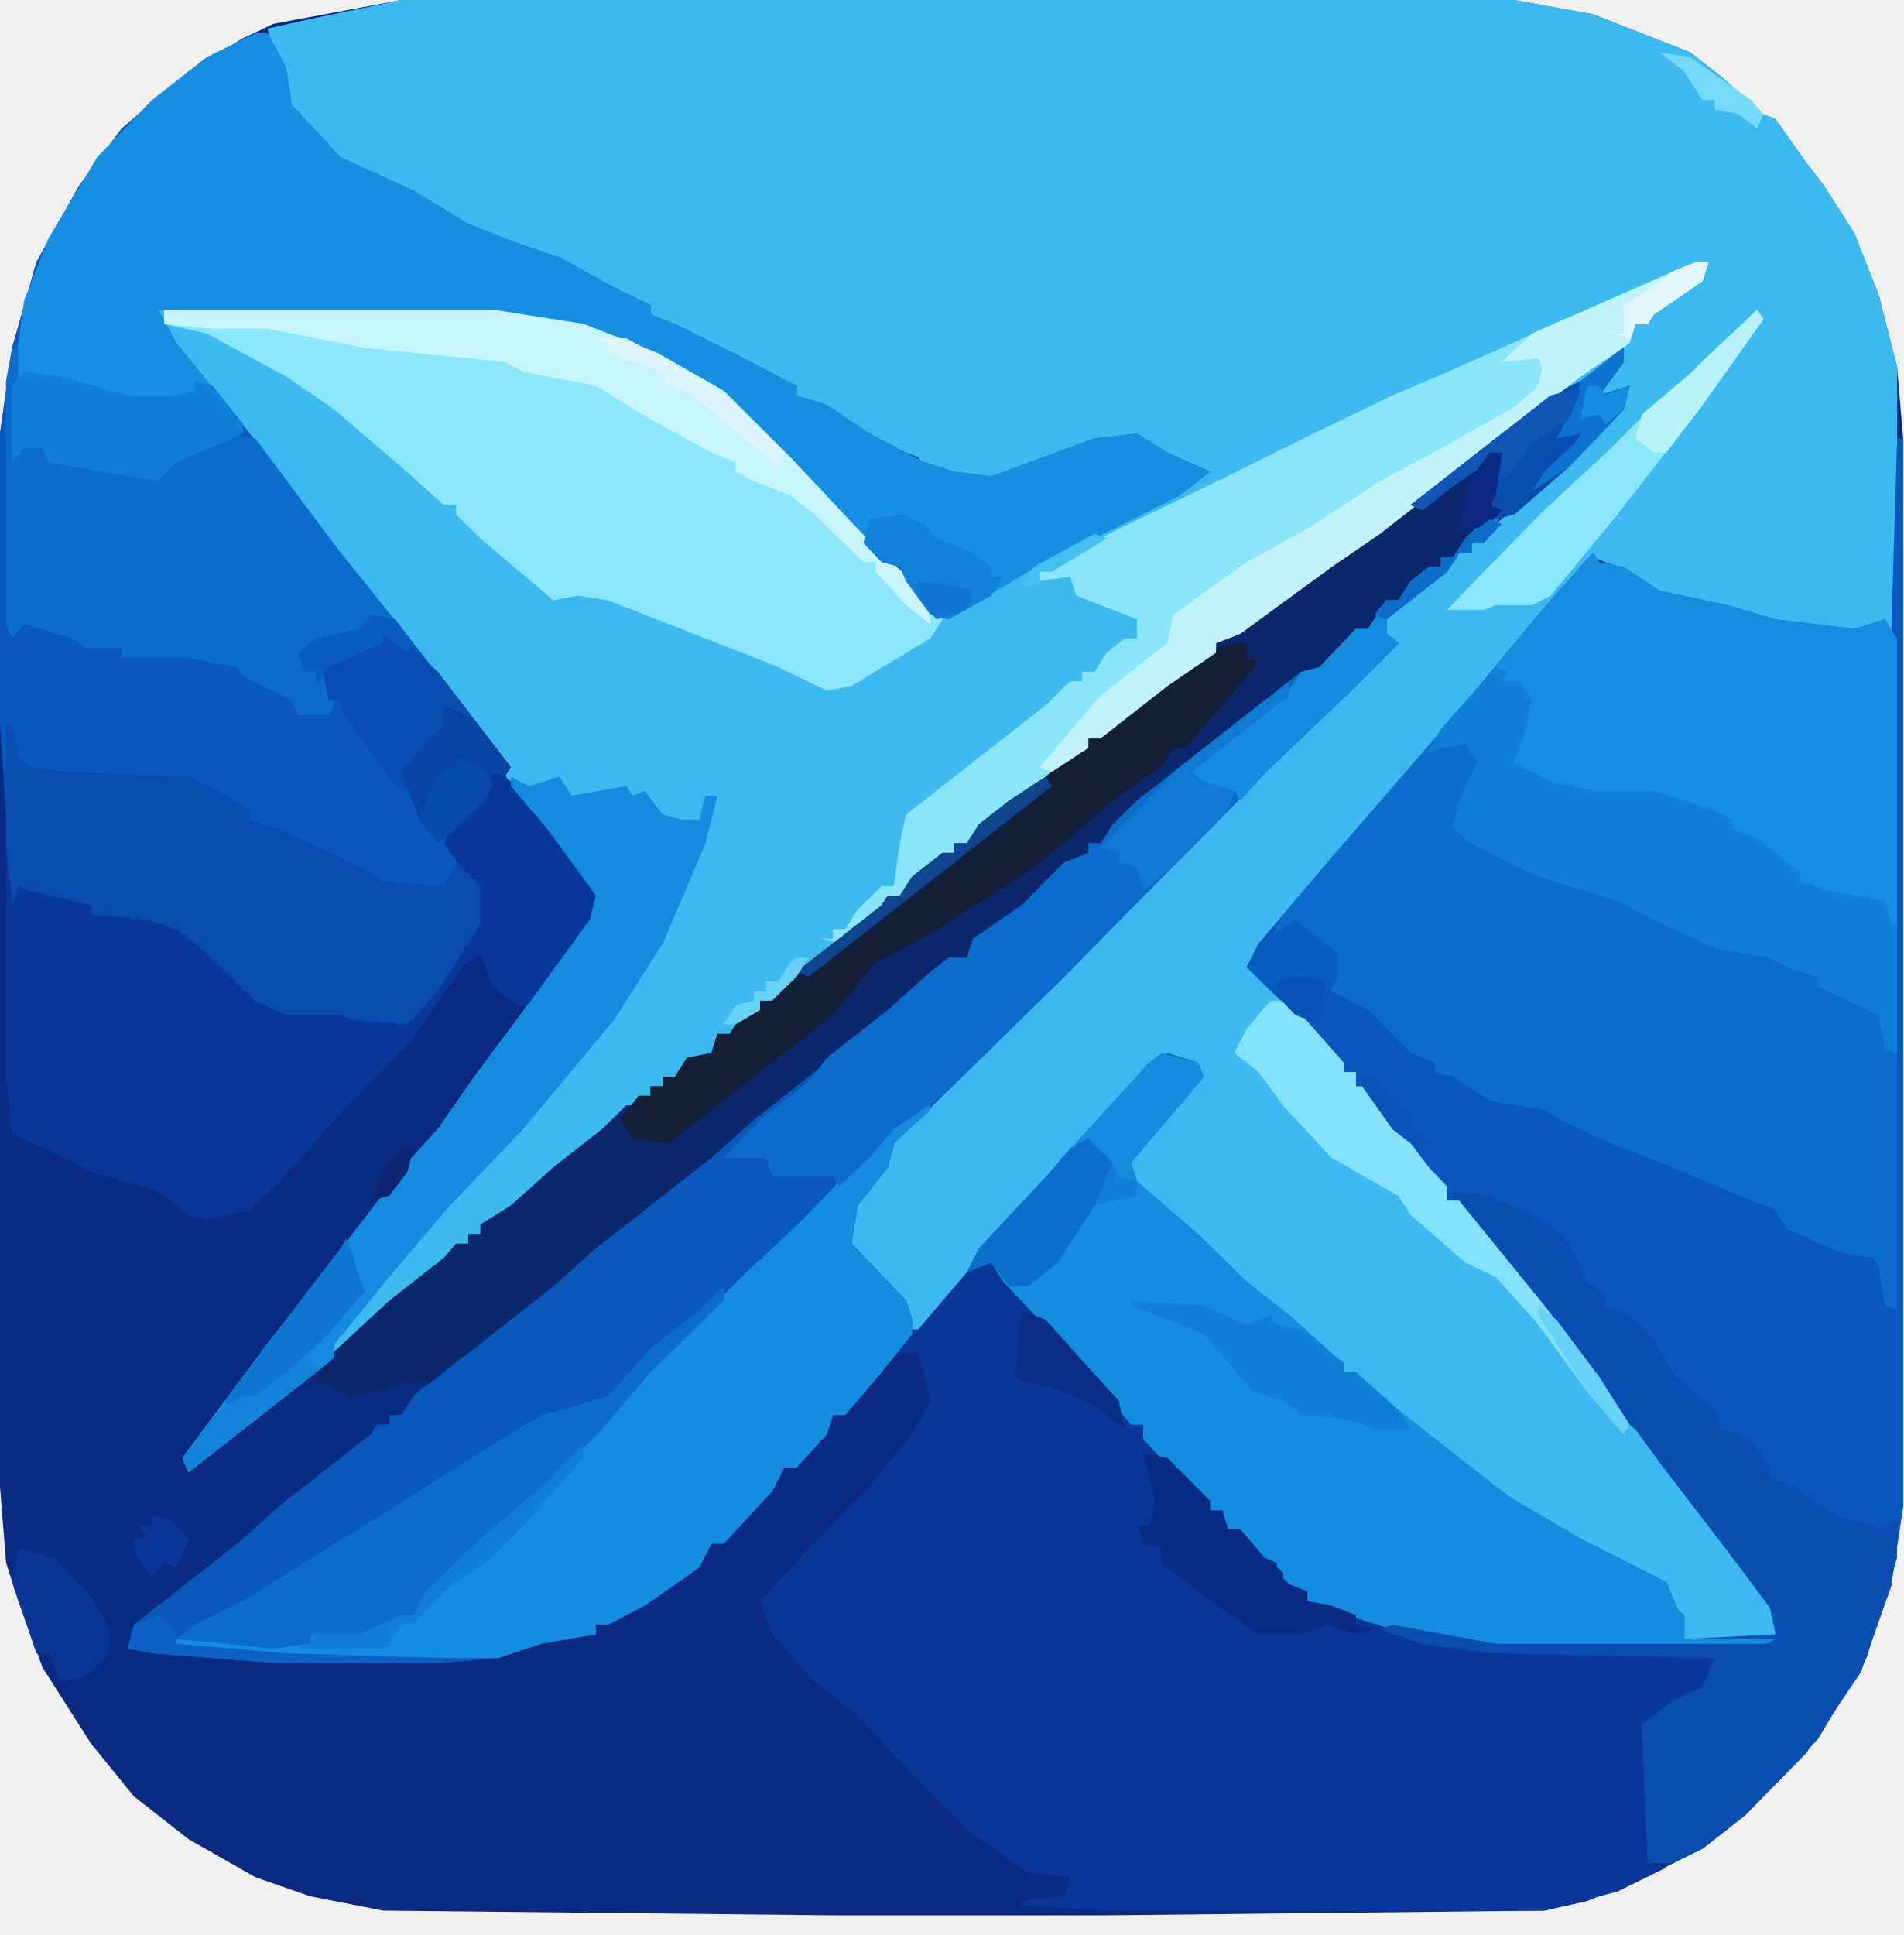
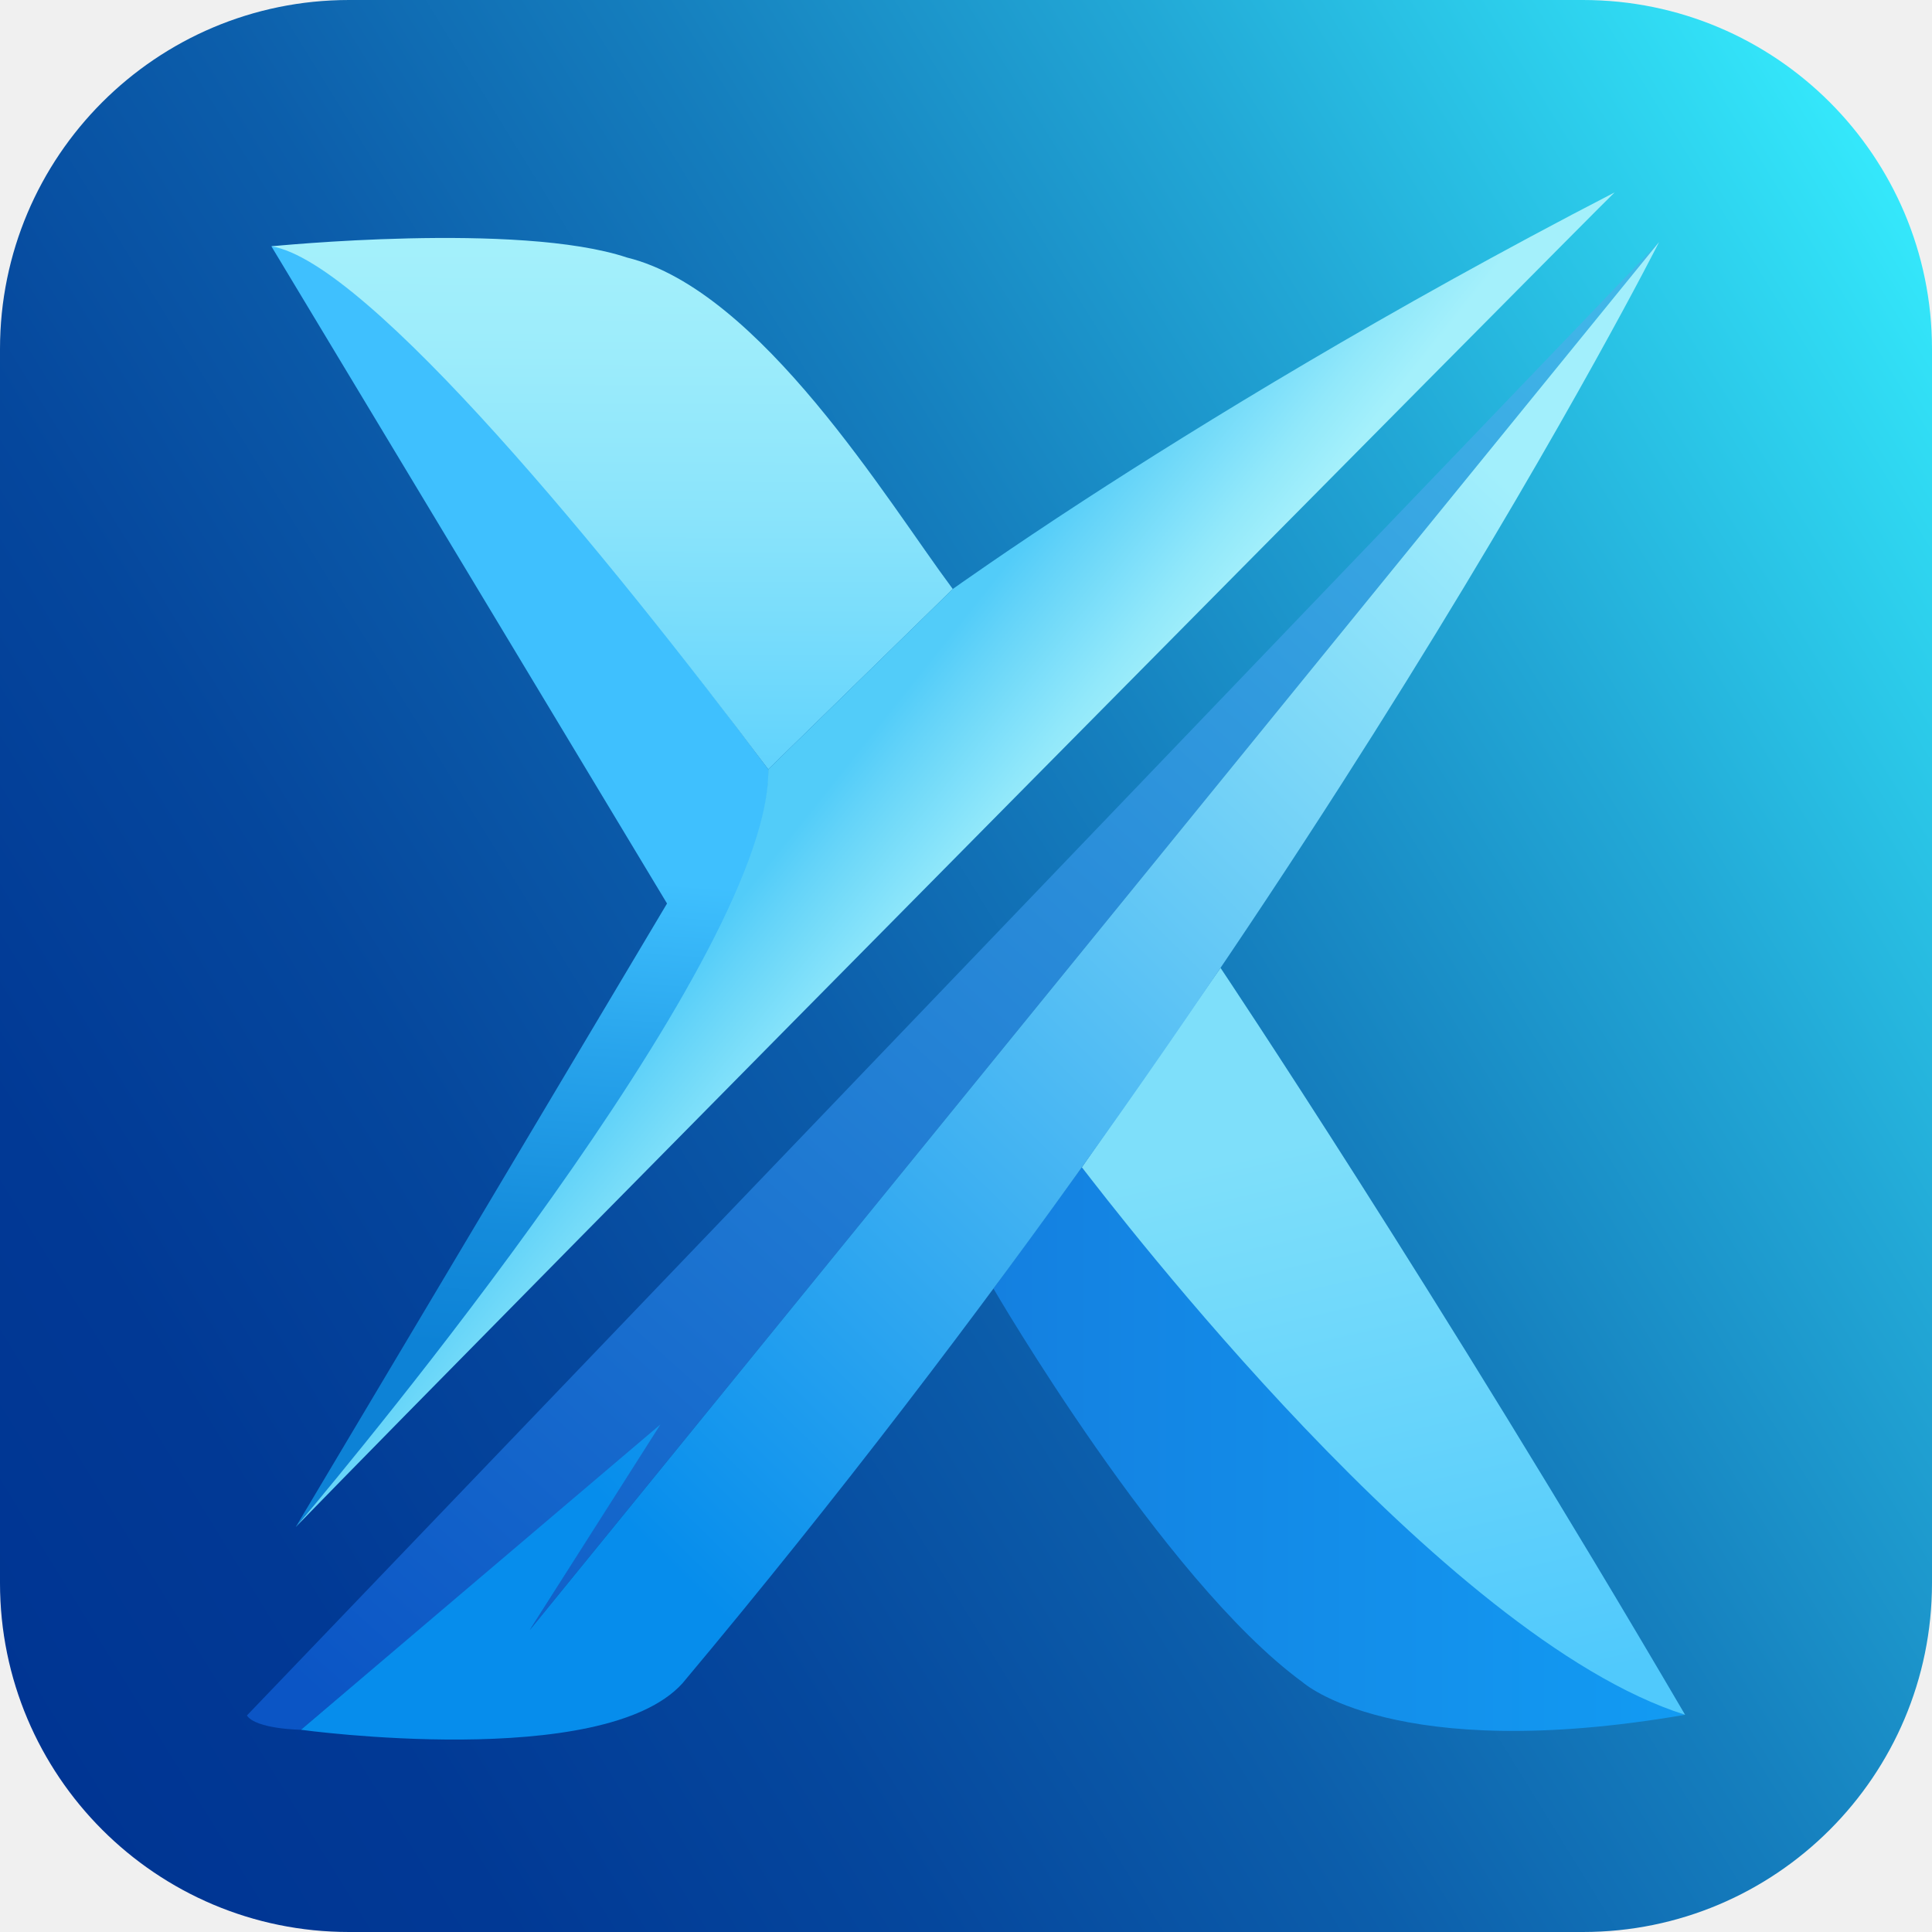
- <svg xmlns="http://www.w3.org/2000/svg" width="60" height="61" viewBox="0 0 60 61" fill="none">
-   <path d="M12.651 0H47.729L50.221 0.451L53.288 1.652L54.246 2.403L55.588 3.605L55.971 3.755L56.93 5.107L57.505 5.858L58.463 7.36L59.23 9.312L59.805 11.565L59.997 13.818V47.463L59.614 50.017L58.655 52.72L56.93 55.273L55.013 57.226L53.671 58.278L51.563 59.329L50.029 59.93L48.688 60.23L34.695 60.38H26.452L12.076 60.23L9.776 59.779L8.051 59.179L5.942 57.977L4.217 56.625L2.875 54.973L1.342 52.57L0.575 50.467L0.192 49.266L0 46.862V13.668L0.383 10.965L1.15 8.261L2.492 5.858L3.834 4.055L5.942 2.253L7.667 1.202L8.626 0.751L12.651 0Z" fill="#0B2A81" />
-   <path d="M12.654 0H47.732L50.224 0.451L53.291 1.652L54.249 2.403L55.591 3.605L55.974 3.755L56.932 5.107L57.508 5.858L58.466 7.36L59.233 9.313L59.808 11.566V20.127L59.424 20.427L59.233 19.676L58.466 19.977L55.974 19.676L53.291 18.925L52.14 18.625L50.99 17.874L50.224 17.573L46.965 21.479L43.898 25.084L40.831 28.538L39.489 30.19L39.873 30.791L41.981 33.044L42.365 33.795H42.748V34.246H43.131L45.048 36.799L45.623 37.4V37.85H46.007L48.69 41.155L50.415 43.408L51.182 44.76L52.14 45.511L53.291 47.163L54.441 48.665L55.591 50.017L56.166 50.918L55.974 51.669L54.057 51.819H51.374V51.669H53.099L52.715 50.768L52.524 50.617V49.867L51.565 49.566L49.649 48.515L47.157 47.013L42.748 43.558V43.258H42.365L41.023 42.056L38.914 40.254L36.806 38.301L35.464 37.099L35.656 36.499L36.998 34.846L37.764 33.945V33.645L36.614 33.344L34.889 35.147L32.972 37.25L30.672 39.803L30.097 40.855L28.947 42.056L28.372 41.906L28.563 41.305L27.222 39.803L26.646 39.202L27.03 37.7L27.988 36.499L28.18 35.748L29.905 34.246L31.822 32.293L33.547 30.641L36.039 28.087L40.256 23.882L42.748 21.479L43.898 20.277L43.515 19.977L43.706 19.376L45.815 17.724L46.007 17.423H46.39V17.123H46.773L47.157 16.522L48.498 15.32L50.224 13.819L51.182 12.617V12.317L50.224 12.617L50.99 11.415H50.799L49.457 12.467L48.498 12.917L43.515 16.823L41.981 17.874L39.106 19.977L38.339 20.277V20.578L36.806 21.629L34.697 23.281H34.314V23.581L33.355 24.182L32.397 24.933L31.439 25.834L30.48 26.585H30.097V26.886L28.563 27.937L28.372 28.238H27.988L27.605 28.838L24.538 31.242L24.346 31.542H23.963V31.843L23.005 32.593H22.621L22.43 33.194L21.471 33.645L21.279 33.945H20.896V34.246H20.513V34.546H20.129V34.846L16.487 37.7L15.529 38.602H15.146V38.902H14.762V39.202L11.695 41.605L10.162 43.108L5.945 46.412L5.753 45.961L8.437 42.356L10.545 39.653L12.845 36.649L13.804 35.597L14.954 33.945L16.296 32.143L18.596 28.989L18.788 28.238L17.254 26.135L16.104 24.783L15.529 23.581L13.804 21.479L9.203 15.621L6.52 12.166L4.986 10.364V9.763H15.529L18.404 10.214L20.704 11.115L22.813 12.317L24.921 14.419L27.605 17.273L28.947 18.475L29.522 19.376L30.48 19.076L32.972 17.573L36.614 15.771L37.956 15.02L36.039 13.969L35.272 13.819L33.355 14.419L31.247 15.17L30.097 15.02L29.138 14.72L28.947 14.419L28.18 14.119L26.455 13.218L25.113 12.467V12.166L24.155 11.866L22.43 10.965L20.513 9.913L19.938 9.463L17.829 8.411L17.062 7.961L15.146 7.36L13.229 6.309L10.354 4.807L9.012 3.305L8.628 1.803L8.437 0.901L9.778 0.601L12.654 0Z" fill="#3CBAF0" />
-   <path d="M59.808 13.819H60V47.463L59.616 50.017L58.658 52.72L56.933 55.274L55.016 57.226L53.674 58.278L52.716 58.728H51.949L51.757 54.373L52.716 53.622L53.674 53.171L54.057 52.27L46.965 52.12L44.857 51.819L43.515 51.369V51.068L41.981 50.768L41.215 50.467L40.256 49.566V49.266L39.49 48.965L39.106 48.214H38.723L38.531 47.614H38.148L36.998 46.412L36.039 45.361V44.91H35.656L33.739 42.657L31.631 40.404L31.247 39.803L30.48 40.104L30.864 39.353L32.972 37.1L34.314 35.598L36.231 33.495L36.806 33.194L37.764 33.495L37.956 33.946L35.656 36.649L35.848 37.25L37.764 38.902L39.298 40.404L40.64 41.455L41.981 42.657L42.365 43.258H42.748L44.09 44.459L47.54 47.163L49.84 48.515L52.524 49.867L52.907 50.768L53.099 50.918V51.669L55.974 51.519L55.783 50.618L52.332 46.112L51.566 45.06L50.799 44.459L50.224 43.408L48.499 41.155L47.157 39.503L46.007 38.151V37.851H45.623L44.665 36.499L43.132 34.546V34.246H42.748V33.795H42.365L40.831 31.993L39.298 30.491L39.681 29.74L41.981 27.036L45.623 22.831L48.882 18.925L50.224 17.424L50.416 17.724L51.182 17.874L52.332 18.625L54.441 19.076L55.974 19.526L58.466 19.827L59.425 19.526L59.616 20.127L59.808 13.819Z" fill="#0A56BE" />
-   <path d="M51.183 10.965V11.415L50.417 12.467L51.375 12.166L51.183 12.917L49.458 14.72L47.733 16.222H47.35L46.775 17.123H46.391V17.423H46.008L45.625 18.024L43.708 19.526V19.977L44.091 20.277L42.749 21.629L40.066 24.182L38.149 26.135L35.465 28.838L33.548 30.791L28.181 36.048L27.99 36.799L27.031 38.001L26.84 39.202L28.565 41.005L28.756 41.605L28.565 41.906H28.948L30.482 40.103L31.44 39.653L32.015 40.554L33.548 42.206L35.082 44.009L35.657 44.609V44.91H36.04L36.999 46.262L38.149 47.313V47.613H38.532L38.724 48.214H39.107L39.874 49.115L40.449 49.566V49.866L41.216 50.167V50.467L41.983 50.617L43.516 51.068L43.708 51.368L45.625 51.819L46.966 51.969L54.634 52.119L54.059 52.27L53.867 53.171L52.142 54.072L51.95 54.673V58.728L52.525 58.878L50.992 59.629L48.691 60.23H35.082L32.207 60.08V59.93L33.548 59.78L33.74 59.179L32.398 59.029L30.482 57.677L28.565 55.724L27.031 54.072L25.689 53.021L24.348 51.519L23.964 50.467L25.498 48.815L27.415 46.862L28.756 45.21L29.331 44.159L28.948 42.657H28.181L27.798 43.258L26.648 44.609H26.265L26.073 45.21L25.114 46.262H24.731L24.348 47.013L22.814 48.665H22.431L22.047 49.416L20.322 50.617L19.172 51.218H18.789V51.519L17.064 51.819L15.722 52.27L13.997 52.42H8.63L4.796 52.119L4.029 51.969L4.221 51.218L7.48 48.665L8.821 47.463L11.697 45.21L11.888 44.91H12.272V44.609H12.655L13.038 44.009L14.764 42.507L18.405 39.653L19.747 38.451L23.389 35.597L24.731 34.396L27.99 31.843L29.331 30.641L29.907 30.19H30.482L30.673 29.59L32.207 28.538L33.548 27.186L34.315 26.886V26.585H34.699L35.082 25.985L35.849 25.234L41.024 21.178L41.599 21.028L42.749 19.826H43.133L43.708 18.925H44.091L44.474 18.325L45.05 17.874H45.433V17.573H45.816L46.2 16.973L47.158 16.072L46.966 15.621L47.35 14.269L45.816 15.32L44.858 16.072L44.474 15.921L48.883 12.467L49.842 12.016L51.183 10.965Z" fill="#09389A" />
-   <path d="M4.986 9.763H15.529L18.404 10.214L20.704 11.115L22.813 12.317L24.921 14.419L27.605 17.273L28.947 18.475L29.522 19.376L30.48 19.076L32.972 17.574L34.506 16.823L34.889 16.973L33.164 18.024H32.78V18.325L33.739 18.174L33.931 18.625L36.231 19.526L35.847 20.127L34.697 20.878L34.506 21.178H34.122V21.479H33.739L33.547 21.929H33.164L32.78 22.53L28.755 25.684L28.563 26.585V27.487L28.18 27.937H27.797L27.413 28.538L26.646 29.289H26.263L26.072 30.04L24.538 31.242L24.346 31.542H23.963V31.843L23.005 32.593H22.621L22.43 33.194L21.471 33.645L21.279 33.945H20.896V34.246H20.513V34.546H20.129V34.846L16.487 37.7L15.529 38.602H15.146V38.902H14.762V39.202L11.695 41.605L10.162 43.108L5.945 46.412L5.753 45.961L8.437 42.356L10.545 39.653L12.845 36.649L13.804 35.597L14.954 33.945L16.296 32.143L18.596 28.989L18.788 28.238L17.254 26.135L16.104 24.783L15.529 23.582L13.804 21.479L9.203 15.621L6.52 12.166L4.986 10.364V9.763Z" fill="#3CBAF0" />
-   <path d="M8.051 1.051H8.434L9.009 2.103L9.201 3.304L10.734 4.957L13.034 6.008L14.76 7.059L16.293 7.66L17.635 8.111L19.552 9.162L20.51 9.613V9.913L21.277 10.214L23.385 11.265L25.11 12.166V12.467L26.069 12.767L27.411 13.668L29.136 14.569L30.094 14.87L31.244 15.02L34.503 13.818L35.845 13.668L36.803 14.269L38.145 14.87L37.187 15.621L32.395 18.024L29.903 19.526L29.328 19.376L28.561 18.324L28.369 17.874L27.794 17.724L25.302 15.02L23.194 12.917L22.81 12.316L22.044 12.016L19.36 10.664L17.635 10.214L15.526 9.913L4.984 9.763L5.559 10.814L8.242 14.119L10.734 17.423L13.034 20.277L15.526 23.431L16.101 24.182L15.91 24.483L15.526 24.332L15.335 25.234L14.185 26.285L14.568 27.186L15.143 28.087V29.139L13.801 31.242L12.843 32.293L11.118 32.143L10.734 31.993H9.009L8.051 31.542L6.517 30.04L5.559 29.289L4.6 28.989L2.875 28.838V28.538L0.958 28.087L0.575 27.937L0.383 28.538L0 22.83V13.668L0.383 10.965L1.15 8.261L2.492 5.858L3.834 4.055L5.942 2.253L7.667 1.202L8.051 1.051Z" fill="#0957BF" />
-   <path d="M50.218 17.423L50.41 17.724L51.176 17.874L52.326 18.625L54.435 19.076L55.968 19.526L58.46 19.826L59.419 19.526L59.802 20.127V41.305L59.419 41.155L59.227 39.953L59.035 39.653L58.077 39.503L56.352 38.752L55.968 38.151L52.326 36.649L50.793 36.048L49.451 35.447L48.684 34.997L46.959 34.696L45.809 33.945L45.234 33.795V33.495L44.467 33.194L43.126 31.842L41.975 31.242V30.04L41.017 29.139L40.059 29.59L40.442 28.838L41.975 27.036L45.617 22.831L48.876 18.925L50.218 17.423Z" fill="#0C6DCE" />
-   <path d="M51.183 10.965V11.415L50.417 12.467L51.375 12.166L51.183 12.917L49.458 14.72L47.733 16.222H47.35L46.775 17.123H46.391V17.423H46.008L45.625 18.024L43.708 19.526V19.977L44.091 20.277L42.749 21.629L40.066 24.182L38.149 26.135L35.465 28.838L33.548 30.791L28.181 36.048L27.99 36.799L27.031 38.001L26.84 39.202L28.565 41.005L28.756 41.605V42.056L27.798 43.258L26.648 44.609H26.265L26.073 45.21L25.114 46.262H24.731L24.348 47.013L22.814 48.665H22.431L22.047 49.416L20.322 50.617L19.172 51.218H18.789V51.519L17.064 51.819L15.722 52.27L13.997 52.42H8.63L4.796 52.119L4.029 51.969L4.221 51.218L7.48 48.665L8.821 47.463L11.697 45.21L11.888 44.91H12.272V44.609H12.655L13.038 44.009L14.764 42.507L18.406 39.653L19.747 38.451L23.389 35.597L24.731 34.396L27.99 31.843L29.331 30.641L29.907 30.19H30.482L30.673 29.59L32.207 28.538L33.548 27.186L34.315 26.886V26.585H34.699L35.082 25.985L35.849 25.234L41.024 21.178L41.599 21.028L42.749 19.826H43.133L43.708 18.925H44.091L44.474 18.325L45.05 17.874H45.433V17.573H45.816L46.2 16.973L47.158 16.072L46.966 15.621L47.35 14.269L45.816 15.32L44.858 16.072L44.474 15.921L48.883 12.467L49.842 12.016L51.183 10.965Z" fill="#0A57BE" />
-   <path d="M8.048 1.051H8.432L9.007 2.103L9.198 3.304L10.732 4.957L13.032 6.008L14.757 7.059L16.291 7.66L17.632 8.111L19.549 9.162L20.508 9.613V9.913L21.274 10.214L23.383 11.265L25.108 12.166V12.467L26.066 12.767L27.408 13.668L29.133 14.569L30.092 14.87L31.242 15.02L34.501 13.818L35.842 13.668L36.801 14.269L38.142 14.87L37.184 15.621L32.392 18.024L29.9 19.526L29.325 19.376L28.558 18.324L28.367 17.874L27.792 17.724L25.3 15.02L23.191 12.917L22.808 12.316L22.041 12.016L19.358 10.664L17.632 10.214L15.524 9.913L4.981 9.763L5.556 10.814L7.665 13.368V13.668L5.556 14.569L4.981 15.17L1.531 14.569L1.339 14.119H0.764L0.381 14.569V12.166L0.764 9.463L1.531 7.51L3.064 4.957L4.79 3.154L6.515 1.802L8.048 1.051Z" fill="#168EE1" />
-   <path d="M50.22 17.423L50.412 17.724L51.179 17.874L52.329 18.625L54.437 19.076L55.971 19.526L58.463 19.826L59.421 19.526L59.804 20.127V33.194L59.421 33.044L59.23 31.993L57.313 31.091V30.791L56.354 30.491L55.779 30.19L54.054 29.89L52.137 28.989L50.987 28.388L48.495 27.637L46.387 26.585L45.812 26.135L46.003 25.234L46.578 24.032L46.195 23.431L45.428 23.581L45.045 23.732L45.428 22.981L46.77 21.479L48.879 18.925L50.22 17.423Z" fill="#158EE2" />
-   <path d="M36.614 33.194L37.764 33.495L37.956 33.945L35.656 36.649L35.848 37.25L37.764 38.902L39.298 40.404L40.64 41.455L41.981 42.657L42.365 43.258H42.748L44.09 44.459L47.54 47.163L49.84 48.515L52.524 49.867L52.907 50.768L53.099 50.918V51.669H55.974L55.399 51.969H47.157L43.898 51.369L41.981 50.768L41.215 50.467L40.256 49.566V49.266L39.49 48.965L39.106 48.214H38.723L38.531 47.614H38.148L36.998 46.412L36.039 45.361V44.91H35.656L33.739 42.657L31.631 40.404L31.247 39.803L30.48 40.104L30.864 39.353L32.972 37.1L34.314 35.598L36.231 33.495L36.614 33.194Z" fill="#148DE1" />
-   <path d="M5.176 9.763H15.527L18.402 10.214L20.702 11.115L22.811 12.317L24.919 14.419L27.603 17.273L28.945 18.475L29.711 19.526L29.328 20.127L26.836 21.629L26.069 21.779L24.536 21.028L19.169 18.925L18.21 18.775L17.444 18.925L15.143 16.973L14.377 16.222V15.921H13.993L12.651 14.72L10.543 12.917L9.009 11.866L6.518 10.514L5.176 10.214V9.763Z" fill="#8BE5FB" />
-   <path d="M46.962 14.269H47.345L47.154 15.621L46.962 15.921L47.345 16.072L45.812 17.574H45.428V17.874L44.278 18.625L44.087 18.925H43.703L43.128 19.827H42.745L42.362 20.427L41.595 21.178L40.636 21.629L36.803 24.633L35.461 25.834L34.694 26.585H34.311V26.886L33.161 27.637L32.202 28.688L30.669 29.74L30.477 30.19L29.519 30.641L26.452 33.194L23.768 35.297L22.427 36.499L18.785 39.352L17.443 40.554L13.417 43.708L12.651 43.558L12.076 43.858L10.925 44.009L10.542 43.708L9.775 43.558L10.159 42.957L12.267 41.005L13.992 39.653L14.376 39.202H14.759V38.902H15.143V38.602L16.101 38.001L17.443 36.799L18.976 35.597L19.743 34.846H20.126V34.546H20.51V34.246H20.893V33.945H21.276L21.66 33.344L22.427 33.194L22.618 32.593H23.002L23.385 31.993L23.96 31.843V31.542H24.343L24.727 30.941L27.794 28.538L27.985 28.238H28.369L28.752 27.637L29.71 26.886H30.094V26.585H30.477L30.861 25.985L31.819 25.234L32.969 24.483L33.928 23.581H34.311V23.281L35.844 22.23L37.953 20.578H38.336V20.277L39.87 19.226L42.937 16.973L44.278 16.072L45.237 15.621L46.962 14.269Z" fill="#0C286D" />
-   <path d="M15.524 24.183L16.483 24.933L18.783 27.938L18.974 28.689L16.866 31.692H16.291L15.524 31.092L15.141 30.04L14.566 30.491L13.032 32.744L10.54 35.297L8.815 37.25L7.857 38.151L6.515 38.451L5.94 38.301L4.982 37.55L2.873 36.949L1.723 36.349L0.381 35.748L0.189 33.945V26.586H0.381L0.573 27.938L2.298 28.238L2.873 28.538V28.839H4.598L5.748 29.289L7.282 30.491L8.432 31.692L9.39 31.843H10.732L11.691 32.143H12.841L14.566 29.89L14.949 29.139V27.938L13.991 26.586L14.374 25.835L15.141 25.084L15.524 24.183Z" fill="#09389B" />
-   <path d="M29.328 34.546V34.997L28.177 36.048L27.986 36.799L27.027 38.001L26.836 39.202L28.561 41.005L28.753 41.606V42.056L27.794 43.258L26.644 44.61H26.261L26.069 45.21L25.111 46.262H24.727L24.344 47.013L22.81 48.665H22.427L22.044 49.416L20.319 50.618L19.168 51.218H18.785V51.519L17.06 51.819L15.718 52.27H9.009L5.367 51.969L5.559 51.669L9.776 51.819V51.519H11.309L12.651 50.918H13.034L13.418 50.167L15.143 48.515L17.252 46.712L19.743 44.009L21.277 42.357L23.385 40.254L25.302 38.451L27.027 36.649L27.794 35.898L29.136 34.696L29.328 34.546Z" fill="#148DE1" />
-   <path d="M53.477 8.261H53.861L53.669 8.862L52.136 9.913L51.944 10.214H51.561L51.369 10.814L49.835 11.866L43.51 16.822L41.976 17.874L39.101 19.977L38.334 20.277V20.577L36.801 21.629L34.692 23.281H34.309V23.581L33.351 24.182L32.392 24.933L31.434 25.834L30.475 26.585H30.092V26.886L28.559 27.937L28.367 28.238H27.983L27.6 28.838L26.45 29.74L25.875 29.589H26.258V29.289H26.642L27.025 28.688L27.792 27.937H28.175L28.367 26.585L28.559 25.684L32.967 22.23L33.734 21.479H34.117V21.178H34.501L34.884 20.577L35.459 20.127H35.843V19.526L33.926 18.775L33.734 18.174L32.776 18.324V18.024L35.267 16.672L37.759 15.471L41.401 13.668L43.893 12.467L46.002 11.565L48.685 10.364L53.094 8.411L53.477 8.261Z" fill="#8AE4FA" />
-   <path d="M45.81 37.55L46.96 37.7L48.877 38.601L49.452 39.202L50.027 40.404L50.602 40.854V41.155L51.369 41.455L52.136 42.206L52.711 43.258L54.052 44.459L54.244 45.06L55.203 45.36L55.778 46.262V46.562L56.544 46.862L57.886 47.764L59.419 48.214L59.803 47.764V49.115L58.844 52.27L57.311 54.823L55.011 57.226L53.669 58.278L52.711 58.728H51.944L51.752 54.372L52.711 53.621L53.669 53.171L54.052 52.27L46.96 52.119L44.852 51.819L43.51 51.368L43.893 51.218L47.152 51.819H55.969V50.918L54.627 49.115L52.327 46.111L51.56 45.06L50.794 44.459L50.219 43.408L48.493 41.155L45.81 37.85V37.55Z" fill="#0A4CB0" />
-   <path d="M51.18 10.965V11.415L50.413 12.467L51.371 12.166L51.18 12.917L49.455 14.72L47.729 16.222H47.346L46.771 17.123H46.388V17.423H46.004L45.621 18.024L43.704 19.526V19.977L44.087 20.277L42.746 21.629L40.062 24.182L38.145 26.135L35.462 28.838L33.545 30.791L29.711 34.546L28.178 35.597L27.411 36.499L26.453 37.4L26.261 37.099H24.344L24.152 36.499H22.811L23.961 35.297L25.494 34.096L26.069 33.344L27.986 31.843L29.328 30.641L29.903 30.19H30.478L30.67 29.59L32.203 28.538L33.545 27.186L34.312 26.886V26.585H34.695L35.078 25.985L35.845 25.234L41.02 21.178L41.596 21.028L42.746 19.826H43.129L43.704 18.925H44.087L44.471 18.325L45.046 17.874H45.429V17.573H45.813L46.196 16.973L47.154 16.072L46.963 15.621L47.346 14.269L45.813 15.32L44.854 16.072L44.471 15.921L48.88 12.467L49.838 12.016L51.18 10.965Z" fill="#0C6BCC" />
-   <path d="M0.381 10.965H0.573V13.819L0.765 14.119H1.34L1.531 14.419L4.982 15.17L5.365 14.569L6.132 14.119L7.282 13.668L8.048 13.819L10.732 17.423L13.032 20.277L12.841 20.578L12.074 19.977V20.277L10.349 21.028L10.54 22.23L10.349 22.53H9.39L9.199 22.079L7.665 21.328L7.473 21.028L5.748 20.728H3.831V20.427H2.681L2.298 20.127L0.765 19.676L0.381 20.127L0.189 19.676V12.016L0.381 10.965Z" fill="#0C6DCE" />
-   <path d="M0.189 22.831H0.381L0.573 23.882L0.956 24.182L2.106 24.333L5.94 24.483L6.898 24.933L7.857 25.534V25.835L8.815 26.135L11.691 27.487L12.074 27.787L13.991 27.937L14.374 27.186L15.141 27.937V29.139L13.799 31.242L12.841 32.293L11.115 32.143L10.732 31.993H9.007L8.048 31.542L6.515 30.04L5.557 29.289L4.598 28.989L2.873 28.839V28.538L0.956 28.088L0.573 27.937L0.381 28.538L0.189 26.586V22.831Z" fill="#0A4BB0" />
-   <path d="M16.105 24.483L16.68 24.783L17.638 24.483L18.022 25.083L19.747 24.783L19.939 25.083L20.322 24.933L20.897 25.684L21.472 25.834H22.047L22.239 25.083H22.622L22.239 26.585L20.897 29.74L19.363 32.143L16.488 35.597L14.188 38.001L12.271 40.254L10.929 41.906L10.546 42.356V42.807L5.946 46.412L5.754 45.961L8.437 42.356L10.546 39.653L12.846 36.649L13.805 35.597L14.955 33.945L16.297 32.143L18.597 28.989L18.788 28.238L17.255 26.135L16.105 24.783V24.483Z" fill="#148BE0" />
-   <path d="M47.153 21.028L47.537 21.178L47.345 21.479H47.92L48.303 22.08L48.112 22.981L47.728 24.032L48.879 24.633L50.22 24.933H52.137L54.054 25.534L54.629 25.835V26.135L55.396 26.436L56.738 27.487V27.787L57.696 28.088L59.421 28.388L59.613 29.139H59.804V33.194L59.421 33.044L59.23 31.993L57.313 31.092V30.791L56.354 30.491L55.779 30.191L54.054 29.89L52.137 28.989L50.987 28.388L48.495 27.637L46.387 26.586L45.812 26.135L46.003 25.234L46.578 24.032L46.195 23.431L45.428 23.582L45.045 23.732L45.428 22.981L46.77 21.479L47.153 21.028Z" fill="#117ED8" />
-   <path d="M38.911 20.277H39.294V20.728L39.678 20.878L37.377 23.582H36.994L36.611 24.182L35.077 25.234L33.735 26.435L32.394 27.487L30.285 28.839L29.327 29.439L27.602 30.341L26.26 31.993L21.084 36.048L19.934 35.898L19.551 35.297L20.126 34.546H20.509V34.246H20.893V33.945H21.276L21.659 33.345L22.426 33.194L22.618 32.594H23.001L23.384 31.993L23.959 31.843V31.542H24.343L24.726 30.941L27.793 28.538L27.985 28.238H28.368L28.752 27.637L29.71 26.886H30.093V26.586H30.477L30.86 25.985L31.819 25.234L32.969 24.483L33.927 23.582H34.31V23.281L35.844 22.23L37.952 20.578L38.911 20.277Z" fill="#121F36" />
-   <path d="M22.808 40.554V41.005L20.508 43.258L18.974 45.06L17.058 47.013L14.757 48.965L13.032 50.918L11.307 51.669L9.774 51.519V51.819L8.624 51.969L5.557 51.669L6.132 51.218L7.665 50.467L10.54 48.665L12.266 47.613L15.332 45.661L17.058 44.609L18.208 44.309L19.166 44.008L20.508 42.507L22.041 41.305L22.808 40.554Z" fill="#0C6DCE" />
-   <path d="M5.176 9.763H15.527L18.402 10.214L20.702 11.115L22.811 12.317L24.919 14.419L27.603 17.273L28.945 18.475L29.328 18.925V19.676L28.561 19.076L27.603 18.024V17.724H27.219L25.686 16.222L24.919 15.621L23.769 15.17L23.194 14.87V14.57L22.427 14.269L20.511 13.218L18.785 12.166L16.485 11.716L15.91 11.415L11.501 10.965L8.434 10.364H6.709L5.176 10.214V9.763Z" fill="#C7F5FB" />
-   <path d="M53.479 8.261H53.862L53.671 8.862L52.137 9.913L51.946 10.214H51.562L51.371 10.814L49.837 11.866L43.512 16.822L41.978 17.874L39.103 19.977L38.336 20.277V20.577L36.803 21.629L34.694 23.281H34.311V23.581L33.161 24.332L32.777 24.182L34.694 21.929L36.803 20.277L36.994 19.376L39.295 17.724L41.211 16.672L43.512 15.17L46.004 13.818L48.112 12.617L48.687 11.866L48.495 11.265L47.345 11.415L48.304 10.514L53.096 8.411L53.479 8.261Z" fill="#C2F3FB" />
-   <path d="M51.176 10.965V11.415L50.41 12.467L51.368 12.166L51.176 12.917L49.451 14.72L47.726 16.222H47.343L46.767 17.123H46.384V17.423H46.001L45.617 18.024L43.701 19.526V19.977L44.084 20.277L42.742 21.629L40.059 24.182L39.1 25.234L38.908 24.933L37.375 24.633L37.758 24.032L40.634 21.779L41.017 21.178L41.592 21.028L42.742 19.826H43.126L43.701 18.925H44.084L44.467 18.325L45.042 17.874H45.426V17.573H45.809L46.192 16.973L47.151 16.072L46.959 15.621L47.343 14.269L45.809 15.32L44.851 16.072L44.467 15.921L48.876 12.467L49.834 12.016L51.176 10.965Z" fill="#148CE1" />
-   <path d="M40.06 31.542H40.635L42.361 33.495V33.795H42.744V34.246H43.127L45.044 36.799L45.619 37.4V37.85H46.002L48.686 41.155L50.411 43.408L51.37 44.91L51.178 45.21L50.028 43.858L48.494 41.755L47.153 40.254L46.194 39.803L44.469 38.301L44.086 37.7L41.977 36.499L40.444 34.846L39.677 33.795L38.91 33.194L39.294 32.443L40.06 31.542Z" fill="#84E1FA" />
-   <path d="M12.079 19.977L12.654 20.127L13.804 21.178L16.104 24.182L15.913 24.483L15.529 24.332L15.338 25.234L14.188 26.285L13.804 26.585L13.229 25.834L13.037 24.933L12.462 24.783L10.737 22.38V22.079H10.354L10.162 21.028L11.12 20.578L12.079 20.277V19.977Z" fill="#0A4DB2" />
-   <path d="M0.764 11.716L1.914 11.866L4.023 12.467H5.556L6.131 12.317V12.016L6.706 12.166L7.665 13.368V13.668L5.556 14.57L4.981 15.17L1.531 14.57L1.339 14.119H0.764L0.381 14.57V12.166L0.764 11.716Z" fill="#117ED8" />
-   <path d="M55.399 9.763L55.591 10.064L53.674 12.767L50.99 16.222L48.882 18.775L48.307 19.076H47.157L46.773 19.226H45.623L46.773 18.024L48.69 16.072L50.798 14.119L52.14 12.767L54.057 11.115L55.399 9.763Z" fill="#8BE5FB" />
-   <path d="M36.039 45.811L36.806 45.961L38.148 47.313V47.613H38.531L38.723 48.214H39.106L39.873 49.115L40.448 49.566V49.866L41.215 50.167V50.467L41.981 50.617L42.748 50.918V51.218L43.323 51.368L42.748 51.519L41.79 51.218L41.023 51.519H39.681L38.148 50.467L36.614 49.266V48.815L36.039 48.665L35.848 48.064H36.231L36.423 47.313L36.039 45.811Z" fill="#0A2B83" />
-   <path d="M35.65 41.005L37.951 41.155L39.292 41.756L40.059 41.455L40.251 41.756L41.017 41.906L42.359 42.957V43.258H42.743L44.084 44.459L44.468 45.06H43.318L42.551 44.76L41.017 44.61L40.443 44.159L39.484 43.859L37.951 42.056L35.65 41.155V41.005Z" fill="#117ED8" />
-   <path d="M51.178 10.965V11.415L50.411 12.467L51.369 12.166L51.178 12.917L49.453 14.72L47.727 16.222L47.152 16.372L46.961 15.621L47.344 14.269L45.81 15.32L44.852 16.072L44.469 15.921L48.877 12.467L49.836 12.016L51.178 10.965Z" fill="#0A4CB0" />
-   <path d="M34.314 35.898L35.081 36.649L34.889 37.4L33.356 39.803L32.397 40.554H31.822L31.247 39.803L30.48 40.104L30.864 39.353L32.972 37.1L33.739 36.198L34.314 35.898Z" fill="#0C6ECE" />
-   <path d="M53.476 8.261H53.859L53.668 8.862L52.134 9.913L51.943 10.214H51.559L51.367 10.814L49.834 11.866L47.534 13.668L47.15 13.368L48.492 12.166L48.684 11.265L47.342 11.415L48.3 10.514L53.093 8.411L53.476 8.261Z" fill="#C0F3FB" />
-   <path d="M40.636 21.479V21.929L37.569 24.333L37.952 24.633L38.91 24.933L38.719 25.534L36.802 27.487L36.035 28.088L35.843 27.337L35.268 27.186V26.886L34.693 26.736L35.843 25.534L37.185 24.182L40.636 21.479Z" fill="#1079D4" />
-   <path d="M0.573 48.815L1.723 49.116L2.873 50.317L3.448 51.369V52.12L2.681 52.871L1.914 53.021L1.531 52.12H1.148L0.381 49.867L0.573 48.815Z" fill="#093697" />
-   <path d="M13.99 22.23L14.949 22.68L16.099 24.183L15.907 24.483L15.524 24.333L15.332 25.234L14.182 26.285L13.799 26.586L13.223 25.835L12.648 24.333L13.99 22.831V22.23Z" fill="#0942A4" />
-   <path d="M28.371 16.222L29.137 16.522L29.521 16.973L30.671 17.423L31.246 17.874V18.174H31.629L31.246 18.775L29.904 19.526L29.329 19.376L28.562 18.325L28.371 17.874L27.796 17.724L27.221 17.123L27.412 16.372L28.371 16.222Z" fill="#127FD8" />
-   <path d="M10.925 39.052L11.117 39.503L11.309 40.254L11.501 40.704L10.35 42.056L8.242 44.009L7.283 44.459L7.092 44.159L9.584 40.855L10.734 39.353L10.925 39.052Z" fill="#0F77D3" />
-   <path d="M32.201 41.305L32.968 41.605L34.31 43.107L35.268 44.159L35.46 45.06L34.502 44.309L33.543 43.858L32.393 43.558L32.01 43.408L32.201 41.305Z" fill="#0A2D86" />
-   <path d="M18.404 45.511V45.961L16.678 47.914L15.337 49.266L14.187 50.017L13.037 51.218H12.653L12.27 51.819L12.078 51.969H9.395L9.778 51.819V51.519H11.311L12.653 50.918H13.037L13.42 50.167L15.145 48.515L17.253 46.712L18.404 45.511Z" fill="#117ED8" />
-   <path d="M55.4 9.763L55.592 10.064L53.675 12.767L52.525 14.269H52.142L51.566 13.819L51.758 13.068L54.058 11.115L55.4 9.763Z" fill="#BAF2FB" />
-   <path d="M40.832 28.989L42.174 30.04V30.941L41.791 31.242V30.941L40.641 31.091L40.257 30.941L40.066 31.242L39.299 30.491L39.682 29.74L40.832 28.989Z" fill="#0A5CC2" />
-   <path d="M51.182 10.965V11.415L50.415 12.467L51.374 12.166L51.182 12.917L49.457 14.72L48.307 15.471L48.69 14.87L49.648 13.969L49.84 13.668L49.073 13.819L49.457 13.068L49.84 12.016L51.182 10.965Z" fill="#0E74D2" />
-   <path d="M18.594 10.665H19.744L22.236 12.016L23.194 12.767L24.728 14.269L24.536 14.72L21.852 12.467L20.894 12.016V11.716L19.936 11.415L19.169 11.115V10.815L18.594 10.665Z" fill="#DCF6FC" />
-   <path d="M49.453 12.317H49.836L49.453 13.218L48.302 13.969L47.536 15.02H47.344V14.269L45.81 15.321L44.852 16.072L44.469 15.921L48.877 12.467L49.453 12.317Z" fill="#0F55B3" />
-   <path d="M14.377 23.882L15.335 24.332L15.527 24.783L14.952 25.534L14.185 26.285L13.802 26.585L13.227 25.834L13.61 24.783L13.993 24.182H14.377V23.882Z" fill="#094AAE" />
-   <path d="M9.588 42.807L10.163 43.108L5.946 46.412L5.754 45.961L6.904 44.459L7.671 44.009H8.054L9.588 42.807Z" fill="#1283DA" />
-   <path d="M32.972 24.483L33.164 24.783L25.497 30.791L25.113 30.641L27.797 28.538L27.988 28.238H28.372L28.755 27.637L29.714 26.886H30.097V26.585H30.48L30.864 25.985L31.822 25.234L32.972 24.483Z" fill="#0E458D" />
-   <path d="M4.988 50.918L5.563 51.519V51.819L9.013 52.12L13.997 52.27V52.42H8.63L4.796 52.12L4.029 51.969L4.221 51.218L4.988 50.918Z" fill="#0B61C5" />
-   <path d="M11.695 19.376L12.461 19.526L13.037 20.277L12.845 20.578L12.078 19.977V20.277L10.353 21.028L9.97 21.629V21.178H9.586L9.395 20.578L9.97 20.127L11.311 19.826L11.695 19.376Z" fill="#0A5CC3" />
-   <path d="M53.482 8.261H53.866L53.674 8.862L52.141 9.913L51.949 10.214H51.566L51.374 10.664L50.799 10.514H51.182V9.613L52.141 9.012L52.716 8.561L53.482 8.261Z" fill="#E1F7FC" />
-   <path d="M52.328 1.652L53.286 1.802L55.203 3.154L55.587 3.605L55.395 4.055L54.82 3.605L54.053 3.455V3.154H53.67L53.095 2.253L52.328 1.652Z" fill="#75D9F8" />
-   <path d="M4.794 47.764L5.369 47.914L5.944 48.514L5.561 49.416L5.177 49.266L4.794 49.716L4.219 48.965V48.514H4.602L4.41 48.064H4.794V47.764Z" fill="#09379A" />
-   <path d="M46.962 14.269H47.346L47.154 15.621L46.962 15.921L47.346 16.072L46.962 16.522L46.004 16.823L46.196 15.321L46.962 14.269Z" fill="#0B2980" />
-   <path d="M55.396 9.763L55.588 10.064L54.054 12.166H53.096L53.479 11.566L55.396 9.763Z" fill="#B8F0FB" />
-   <path d="M48.496 41.155L49.071 41.606L50.413 43.408L51.371 44.91L51.18 45.211L50.03 43.859L48.496 41.456V41.155Z" fill="#68D1F6" />
-   <path d="M46.962 16.372L47.346 16.522L46.771 17.123H46.387V17.423H46.004L45.62 18.024L43.704 19.526L43.32 19.376L43.704 18.925H44.087L44.47 18.325L45.045 17.874H45.429V17.574H45.812L46.196 16.973L46.962 16.372Z" fill="#0E6CCB" />
-   <path d="M41.023 30.791L41.789 30.942L41.598 32.293L40.831 31.993L40.256 31.392V30.942L41.023 30.791Z" fill="#0A51B5" />
-   <path d="M28.945 18.325L30.095 18.475L30.671 18.625L30.479 19.226L29.52 19.526L28.945 18.775V18.325Z" fill="#0F76D3" />
-   <path d="M25.111 30.19H25.494L25.111 30.791L24.344 31.542H23.961V31.842L23.194 32.293H22.811L23.194 31.692L23.769 31.542V31.241H24.152V30.941H24.536L24.919 30.34L25.111 30.19Z" fill="#68D1F6" />
-   <path d="M42.94 33.946H43.323L45.048 36.048L44.856 36.349L43.898 35.598L42.94 34.246V33.946Z" fill="#0A53B8" />
-   <path d="M50.026 12.166H50.409L50.601 12.467L51.367 12.166L51.176 12.917L50.601 13.368L50.409 13.068L49.834 13.218L50.026 12.166Z" fill="#148CE0" />
-   <path d="M34.507 16.823L34.891 16.973L33.165 18.024H32.782V18.475H32.207L32.59 17.874L34.507 16.823Z" fill="#45BFF2" />
-   <path d="M35.077 36.649L35.269 37.1L35.844 37.25V37.7L34.502 38.001L35.077 36.649Z" fill="#117FD8" />
-   <path d="M12.65 36.198H13.033L12.841 36.949L12.267 37.7L11.691 37.85L12.075 36.949L12.65 36.198Z" fill="#0C2770" />
+ <svg xmlns="http://www.w3.org/2000/svg" width="1820" height="1820" viewBox="0 0 1820 1820" fill="none">
+   <g clip-path="url(#clip0_100_86)">
+     <path d="M0 328.809L0 1491.19C0 1672.79 147.213 1820 328.809 1820H1491.19C1672.79 1820 1820 1672.79 1820 1491.19V328.809C1820 147.213 1672.79 0 1491.19 0H328.809C147.213 0 0 147.213 0 328.809Z" fill="url(#paint0_linear_100_86)" />
+     <path d="M935.86 1213.89C935.86 1213.89 1095.5 1488.58 1227.04 1584.64C1227.04 1584.64 1313.26 1662.67 1587.42 1615.37C1587.42 1615.37 1372.68 1546.7 1019.13 1099.61C1018.7 1100.05 935.86 1213.89 935.86 1213.89Z" fill="url(#paint1_linear_100_86)" />
+     <path d="M1019.13 1099.62L1149.78 911.777C1149.78 911.777 1353 1215.19 1587.42 1615.39C1358.87 1543.05 1050.85 1140.31 1019.13 1099.62Z" fill="url(#paint2_linear_100_86)" />
+     <path d="M232.583 1616.05L1562.92 227.98L499.185 1535.39L619.049 1345.61L283.486 1629.49C283.486 1629.49 241.221 1628.99 232.583 1616.03V1616.05Z" fill="url(#paint3_linear_100_86)" />
+     <path d="M283.504 1629.49L622.159 1341.86L499.06 1535.55L1562.92 227.98C1562.92 227.98 1233.44 880.941 642.865 1585.76C567.915 1668.59 283.486 1629.5 283.486 1629.5L283.504 1629.49Z" fill="url(#paint4_linear_100_86)" />
+     <path d="M278.546 1438.55L628.362 851.134L255.653 232.032C255.653 232.032 344.663 216.178 723.699 724.747C728.16 798.72 640.342 1010.37 278.528 1438.55H278.546Z" fill="url(#paint5_linear_100_86)" />
+     <path d="M897.559 554.851L723.734 724.747C723.574 724.534 723.397 724.303 723.237 724.09C574.669 526.005 346.333 246.446 255.671 232.032C255.671 232.032 488.627 208.589 590.718 242.625C716.536 273.533 836.845 473.484 896.581 553.536C896.883 553.945 897.185 554.336 897.487 554.744C897.505 554.78 897.541 554.815 897.559 554.851Z" fill="url(#paint6_linear_100_86)" />
+     <path d="M1520.98 181.289C1501.22 199.951 458.608 1253.12 278.563 1438.53C284.553 1431.51 667.712 981.84 718.242 768.061C721.921 752.492 723.841 738.149 723.717 725.352C723.717 725.156 723.717 724.961 723.717 724.747L897.541 554.851C897.541 554.851 949.315 517.989 1021.63 470.996C1130.53 400.24 1305.1 292.853 1520.96 181.289H1520.98Z" fill="url(#paint7_linear_100_86)" />
+   </g>
+   <defs>
+     <linearGradient id="paint0_linear_100_86" x1="1878.24" y1="312.297" x2="-59.292" y2="1508.34" gradientUnits="userSpaceOnUse">
+       <stop stop-color="#35E9FC" />
+       <stop offset="0.05" stop-color="#30DBF3" />
+       <stop offset="0.23" stop-color="#22A8D6" />
+       <stop offset="0.4" stop-color="#157FBE" />
+       <stop offset="0.56" stop-color="#0C5EAB" />
+       <stop offset="0.72" stop-color="#05479D" />
+       <stop offset="0.87" stop-color="#013995" />
+       <stop offset="1" stop-color="#003593" />
+     </linearGradient>
+     <linearGradient id="paint1_linear_100_86" x1="935.86" y1="1365.11" x2="1587.42" y2="1365.11" gradientUnits="userSpaceOnUse">
+       <stop stop-color="#1480E0" />
+       <stop offset="1" stop-color="#129BF3" />
+     </linearGradient>
+     <linearGradient id="paint2_linear_100_86" x1="1233.57" y1="1056.2" x2="1361.66" y2="1609.9" gradientUnits="userSpaceOnUse">
+       <stop offset="0.03" stop-color="#7EDFFA" />
+       <stop offset="1" stop-color="#50C9FC" />
+     </linearGradient>
+     <linearGradient id="paint3_linear_100_86" x1="323.672" y1="1622.73" x2="1593.73" y2="208.447" gradientUnits="userSpaceOnUse">
+       <stop stop-color="#0B55C5" />
+       <stop offset="0.68" stop-color="#319ADE" />
+       <stop offset="0.96" stop-color="#42B8E9" />
+     </linearGradient>
+     <linearGradient id="paint4_linear_100_86" x1="587.874" y1="1432.82" x2="1483.09" y2="518.718" gradientUnits="userSpaceOnUse">
+       <stop stop-color="#068DEC" />
+       <stop offset="1" stop-color="#A2EFFC" />
+     </linearGradient>
+     <linearGradient id="paint5_linear_100_86" x1="430.793" y1="1267.85" x2="465.913" y2="800.587" gradientUnits="userSpaceOnUse">
+       <stop stop-color="#0D82D6" />
+       <stop offset="0.23" stop-color="#148BDB" />
+       <stop offset="0.61" stop-color="#28A4EC" />
+       <stop offset="0.96" stop-color="#3FC0FE" />
+     </linearGradient>
+     <linearGradient id="paint6_linear_100_86" x1="575.646" y1="739.926" x2="577.281" y2="152.834" gradientUnits="userSpaceOnUse">
+       <stop stop-color="#5DD1FD" />
+       <stop offset="0.08" stop-color="#66D5FC" />
+       <stop offset="0.41" stop-color="#88E3FB" />
+       <stop offset="0.69" stop-color="#9CECFB" />
+       <stop offset="0.87" stop-color="#A4F0FB" />
+     </linearGradient>
+     <linearGradient id="paint7_linear_100_86" x1="793.051" y1="725.085" x2="942.276" y2="843.687" gradientUnits="userSpaceOnUse">
+       <stop stop-color="#52CCF9" />
+       <stop offset="0.18" stop-color="#63D3F9" />
+       <stop offset="0.72" stop-color="#91E8FA" />
+       <stop offset="0.99" stop-color="#A4F0FB" />
+     </linearGradient>
+     <clipPath id="clip0_100_86">
+       <rect width="1820" height="1820" fill="white" />
+     </clipPath>
+   </defs>
</svg>
